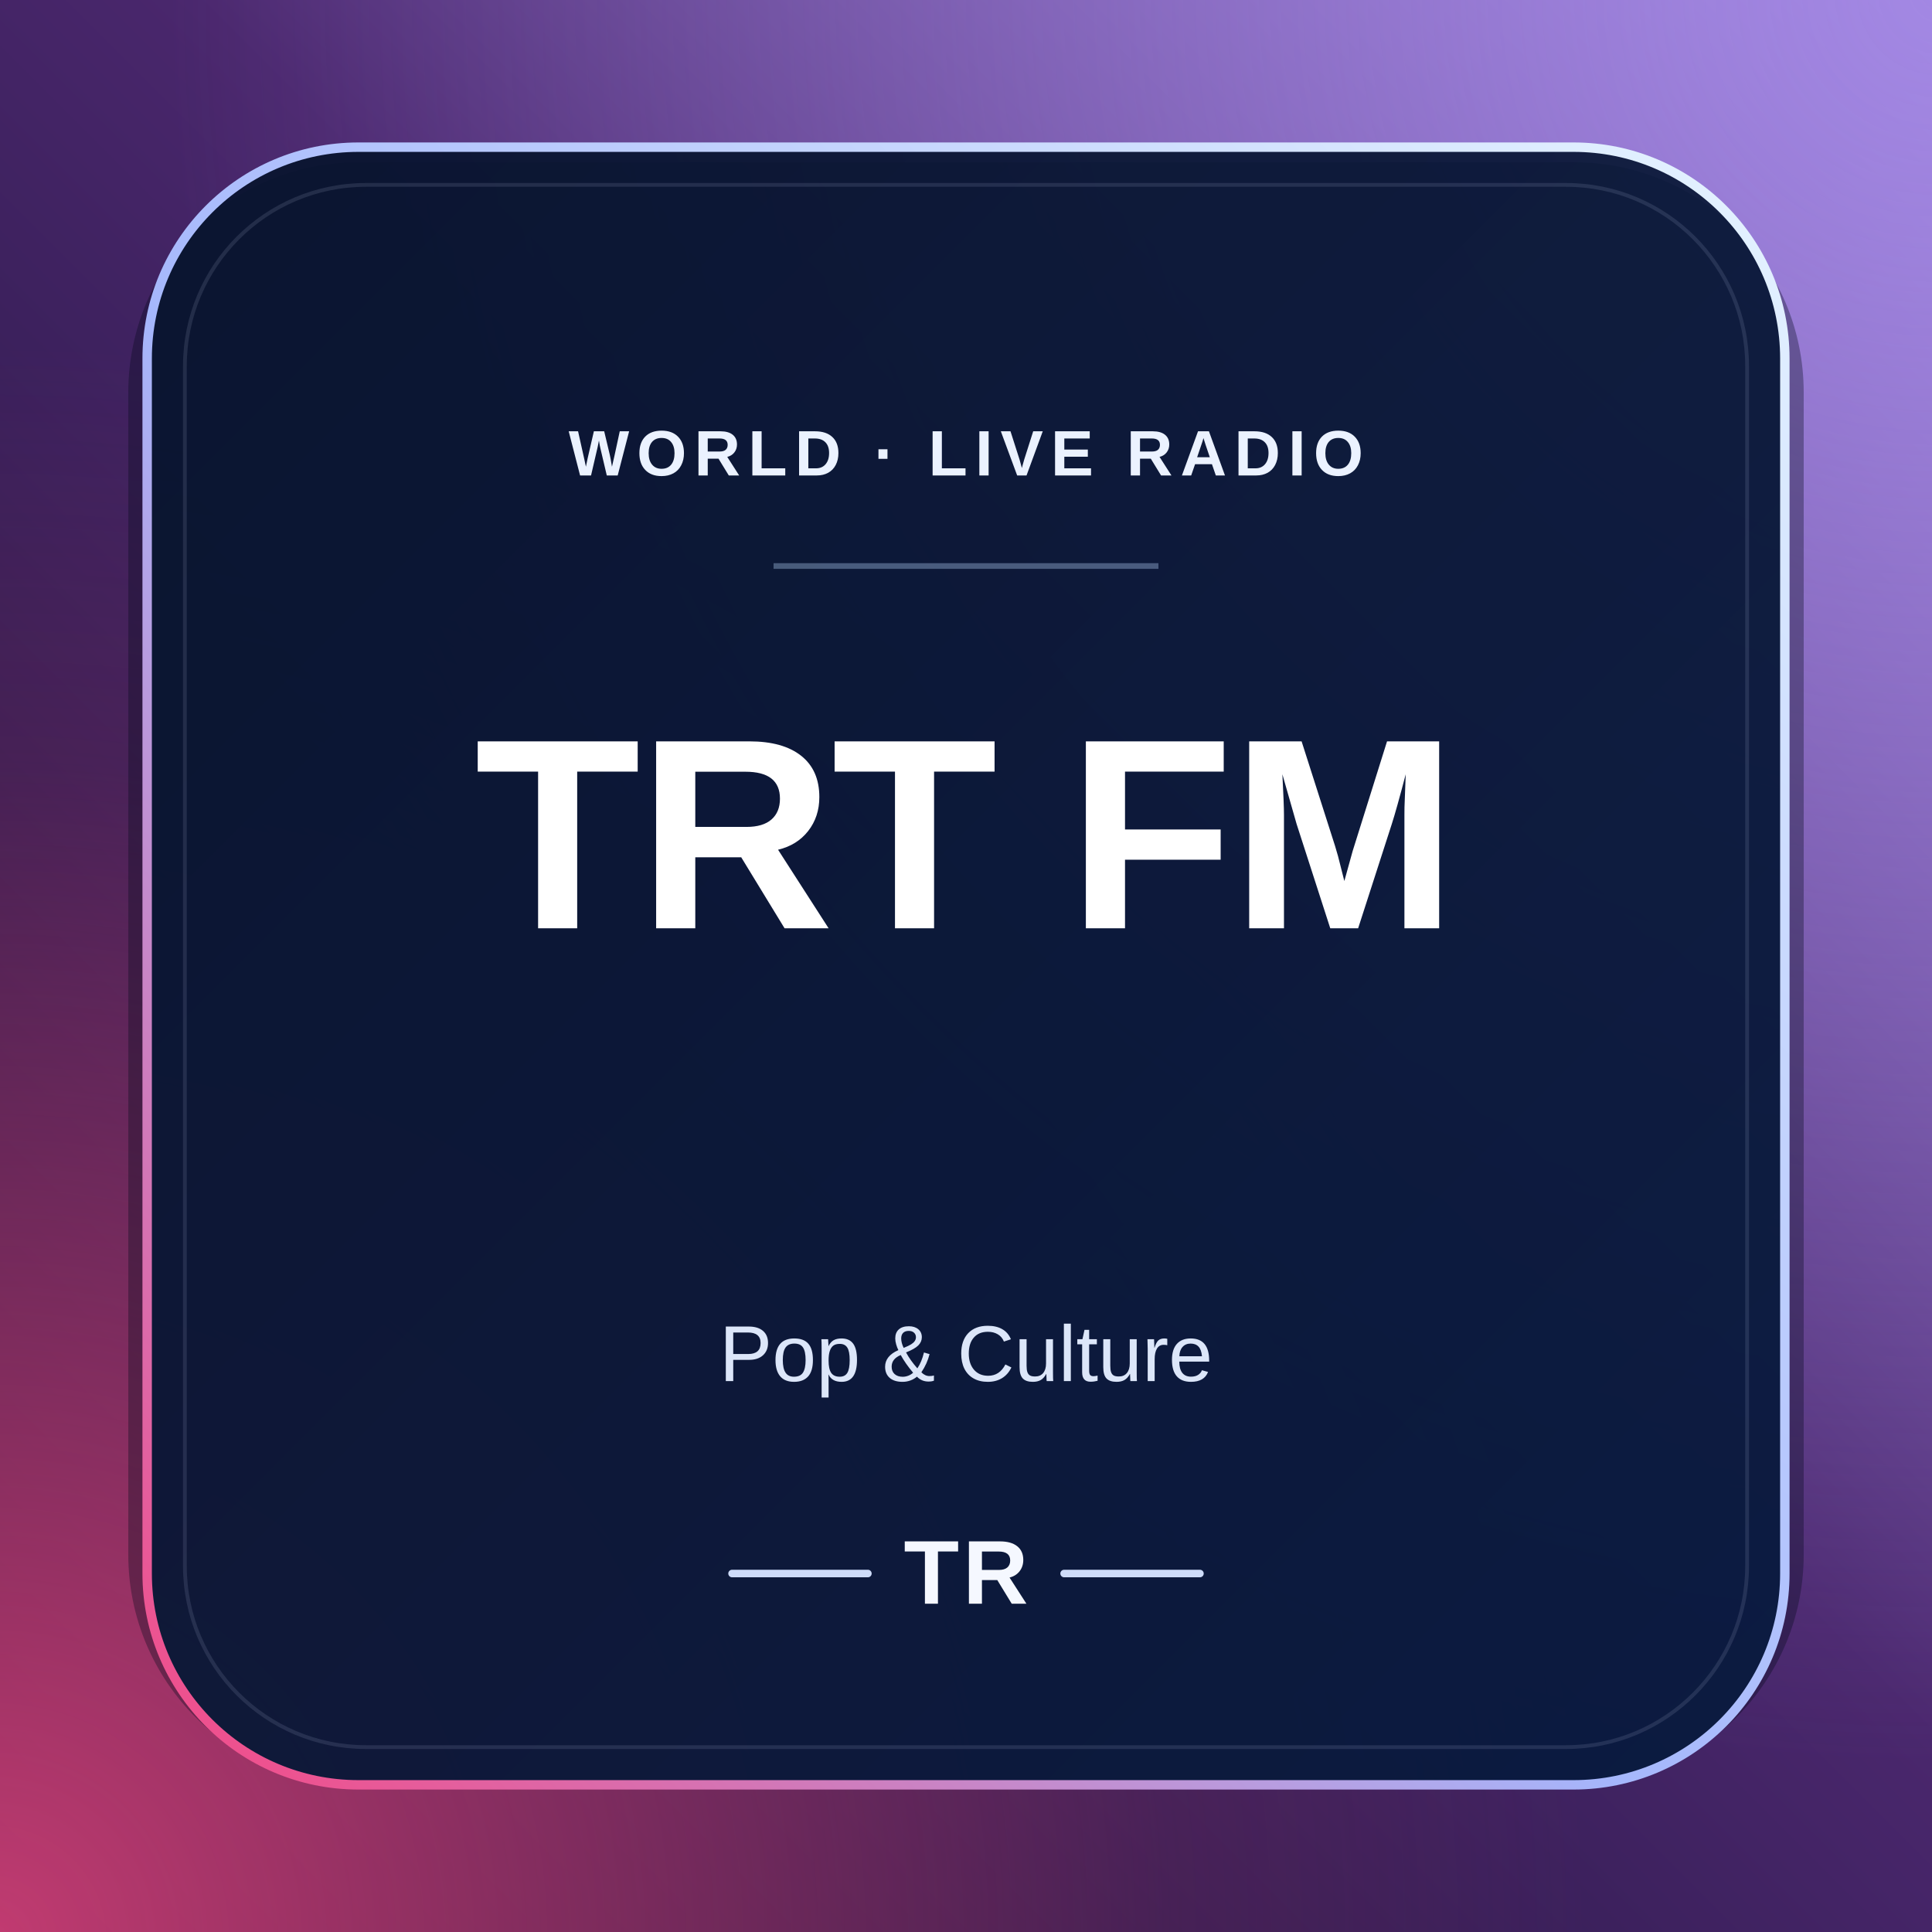
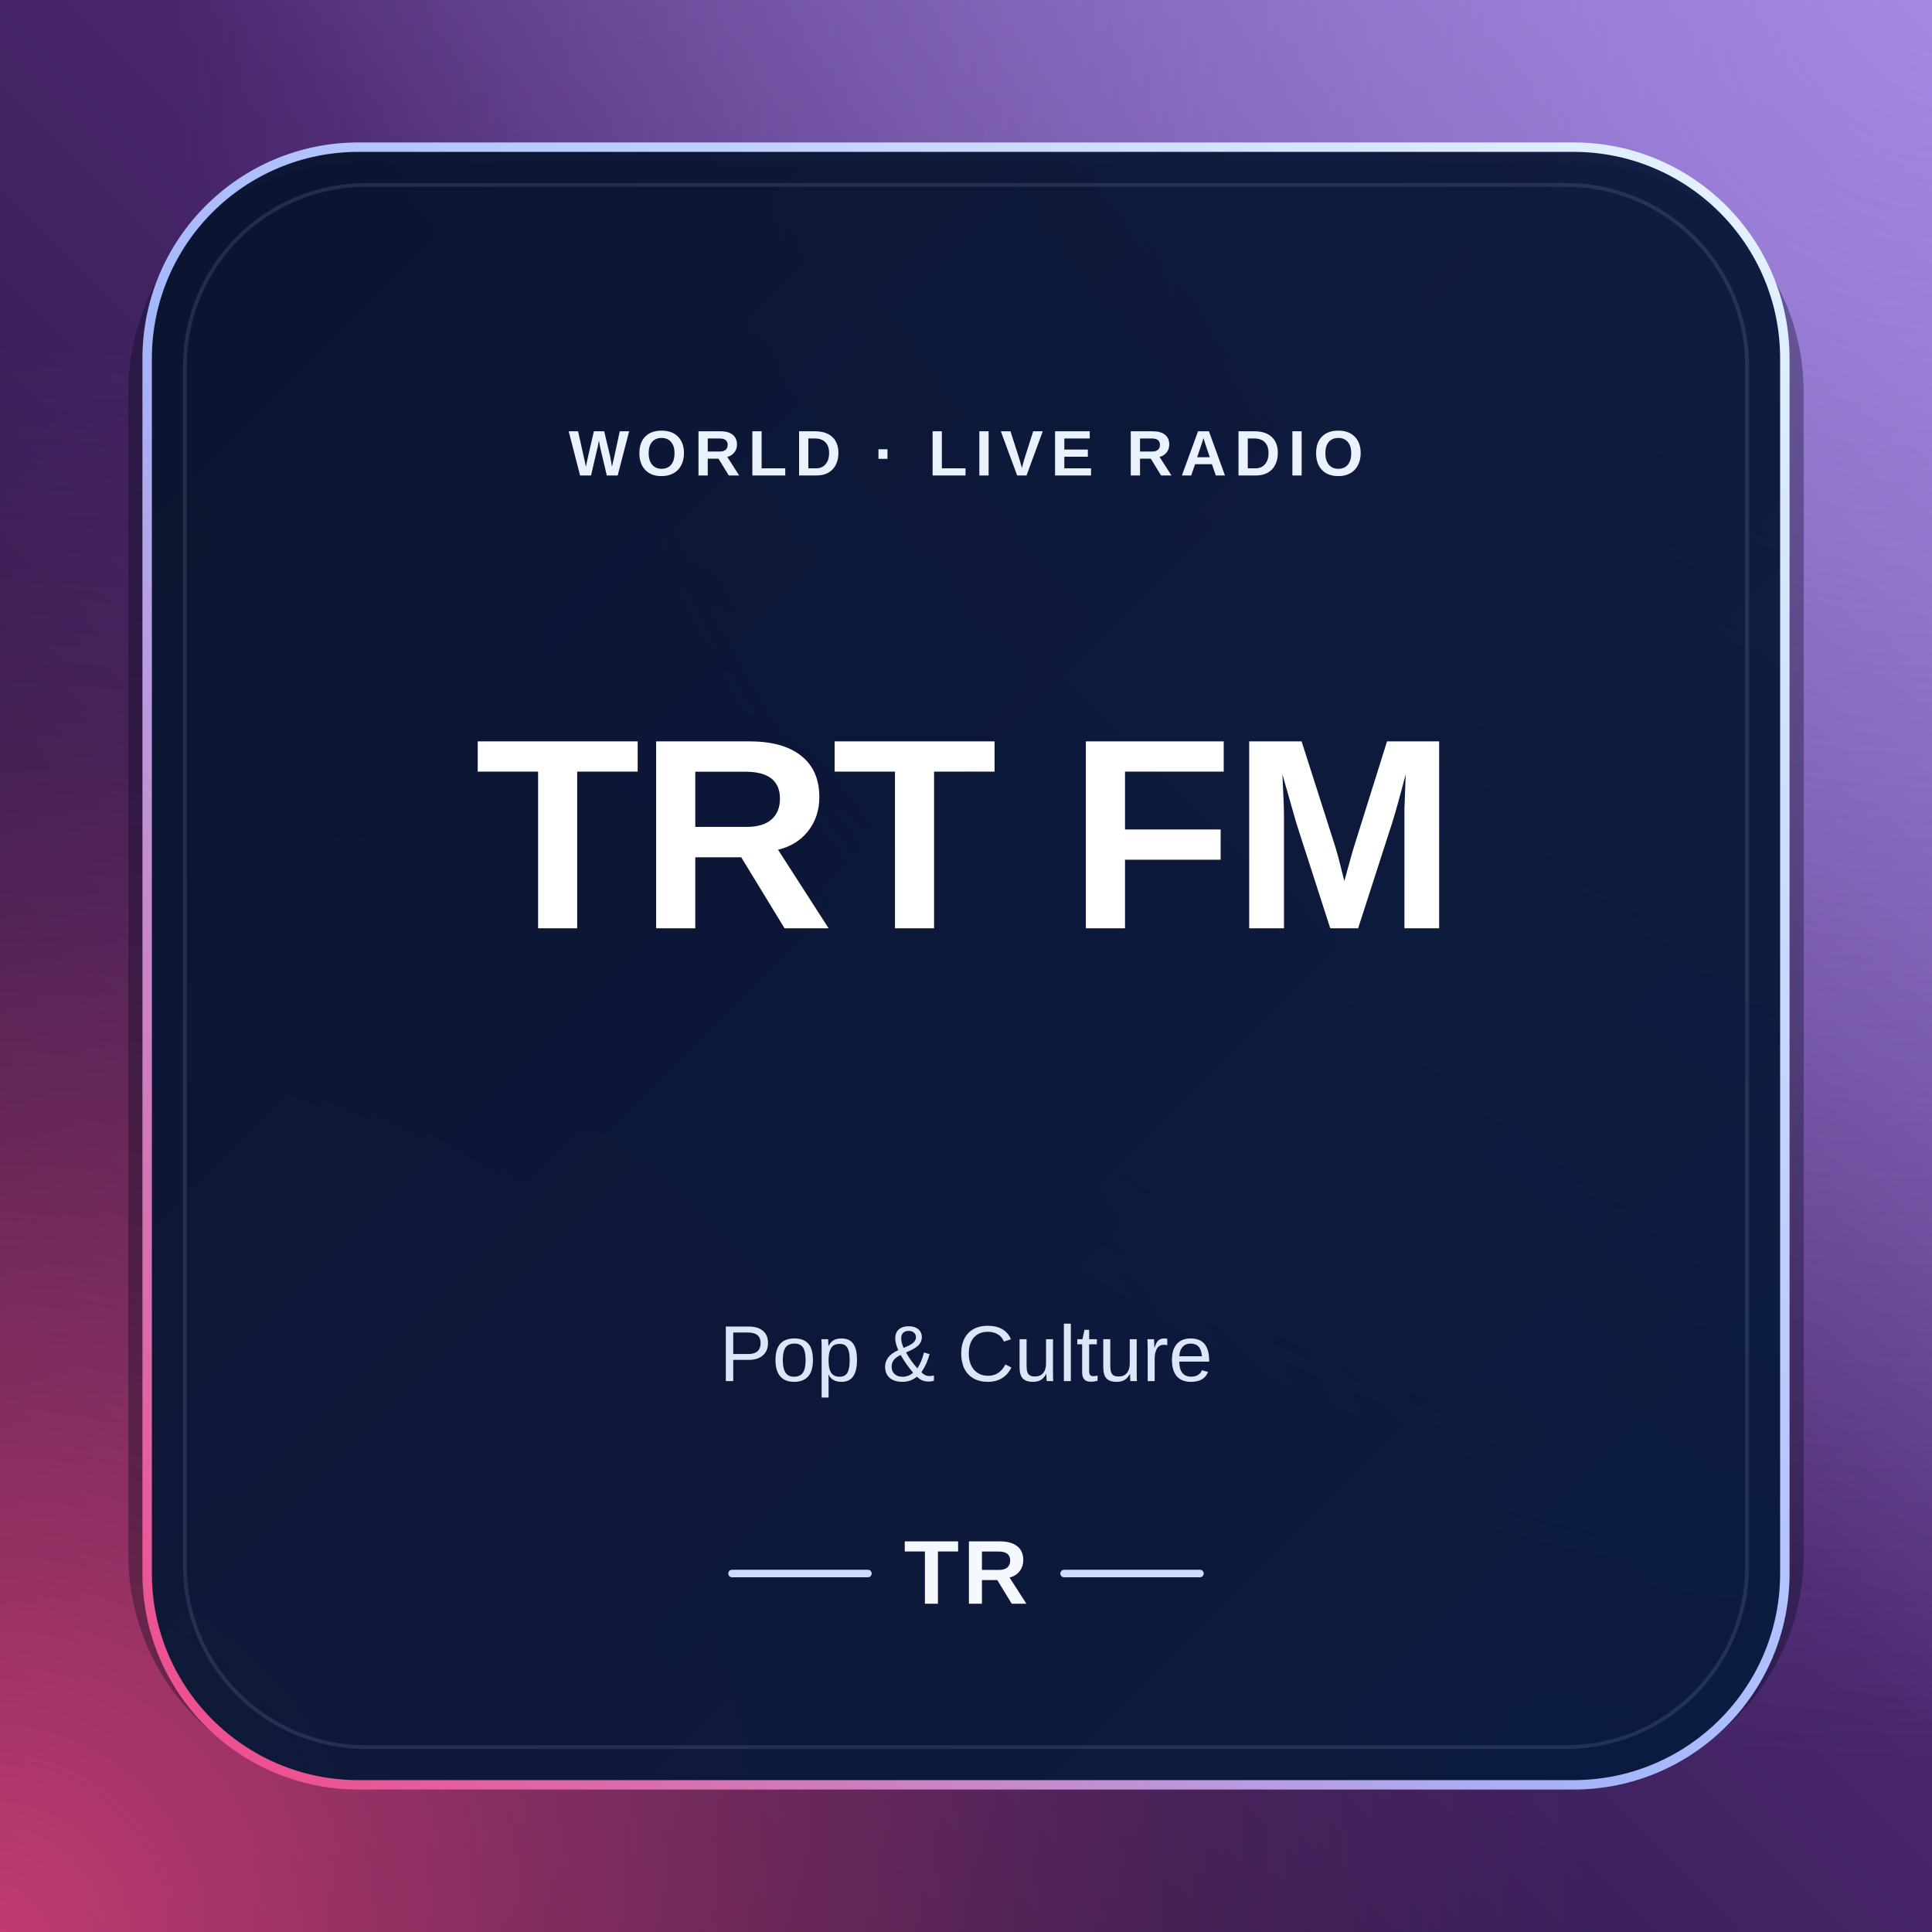
<svg xmlns="http://www.w3.org/2000/svg" width="1254" height="1254" viewBox="0 0 512 512" role="img" aria-label="TRT FM radio cover">
  <defs>
    <linearGradient id="background" x1="0" y1="1" x2="1" y2="0">
      <stop offset="0" stop-color="#100e2a" />
      <stop offset=".55" stop-color="#4a276d" />
      <stop offset="1" stop-color="#a388e4" />
    </linearGradient>
    <radialGradient id="leftGlow" cx="0" cy="1" r=".82">
      <stop offset="0" stop-color="#f44885" stop-opacity=".78" />
      <stop offset=".74" stop-color="#f44885" stop-opacity=".11" />
      <stop offset="1" stop-color="#f44885" stop-opacity="0" />
    </radialGradient>
    <radialGradient id="rightGlow" cx="1" cy="0" r=".91">
      <stop offset="0" stop-color="#a388e4" stop-opacity=".64" />
      <stop offset="1" stop-color="#a388e4" stop-opacity="0" />
    </radialGradient>
    <linearGradient id="rim" x1="0" y1="1" x2="1" y2="0">
      <stop offset="0" stop-color="#f44885" />
      <stop offset=".45" stop-color="#a5b7fc" />
      <stop offset="1" stop-color="#e6f4ff" />
    </linearGradient>
    <linearGradient id="pane" x1="0" y1="0" x2="1" y2="1">
      <stop offset="0" stop-color="#09142e" stop-opacity=".94" />
      <stop offset="1" stop-color="#091b40" stop-opacity=".92" />
    </linearGradient>
  </defs>
  <rect width="512" height="512" fill="url(#background)" />
  <rect width="512" height="512" fill="url(#leftGlow)" />
  <rect width="512" height="512" fill="url(#rightGlow)" />
  <rect x="34" y="43" width="444" height="430" rx="61" fill="#040819" opacity=".34" />
  <rect x="39" y="39" width="434" height="434" rx="56" fill="url(#pane)" stroke="url(#rim)" stroke-width="2.5" />
  <rect x="49" y="49" width="414" height="414" rx="48" fill="none" stroke="#d0deff" stroke-opacity=".12" />
  <text x="256" y="126" text-anchor="middle" font-family="Arial,Helvetica,sans-serif" font-size="17" font-weight="700" letter-spacing="2.0" fill="#ebf2ff">WORLD · LIVE RADIO</text>
-   <path d="M205 150H307" fill="none" stroke="#adc9ee" stroke-opacity=".38" stroke-width="1.5" />
  <text x="256" y="246" text-anchor="middle" font-family="Arial,Helvetica,sans-serif" font-size="72" font-weight="750" letter-spacing="-0.7" fill="#ffffff">TRT FM</text>
  <text x="256" y="366" text-anchor="middle" font-family="Arial,Helvetica,sans-serif" font-size="21" font-weight="400" fill="#dce6f9">Pop &amp; Culture</text>
  <path d="M194 417H230 M282 417H318" fill="none" stroke="#cedcf9" stroke-width="2" stroke-linecap="round" />
  <text x="256" y="425" text-anchor="middle" font-family="Arial,Helvetica,sans-serif" font-size="24" font-weight="700" letter-spacing="1" fill="#f5f8ff">TR</text>
</svg>
